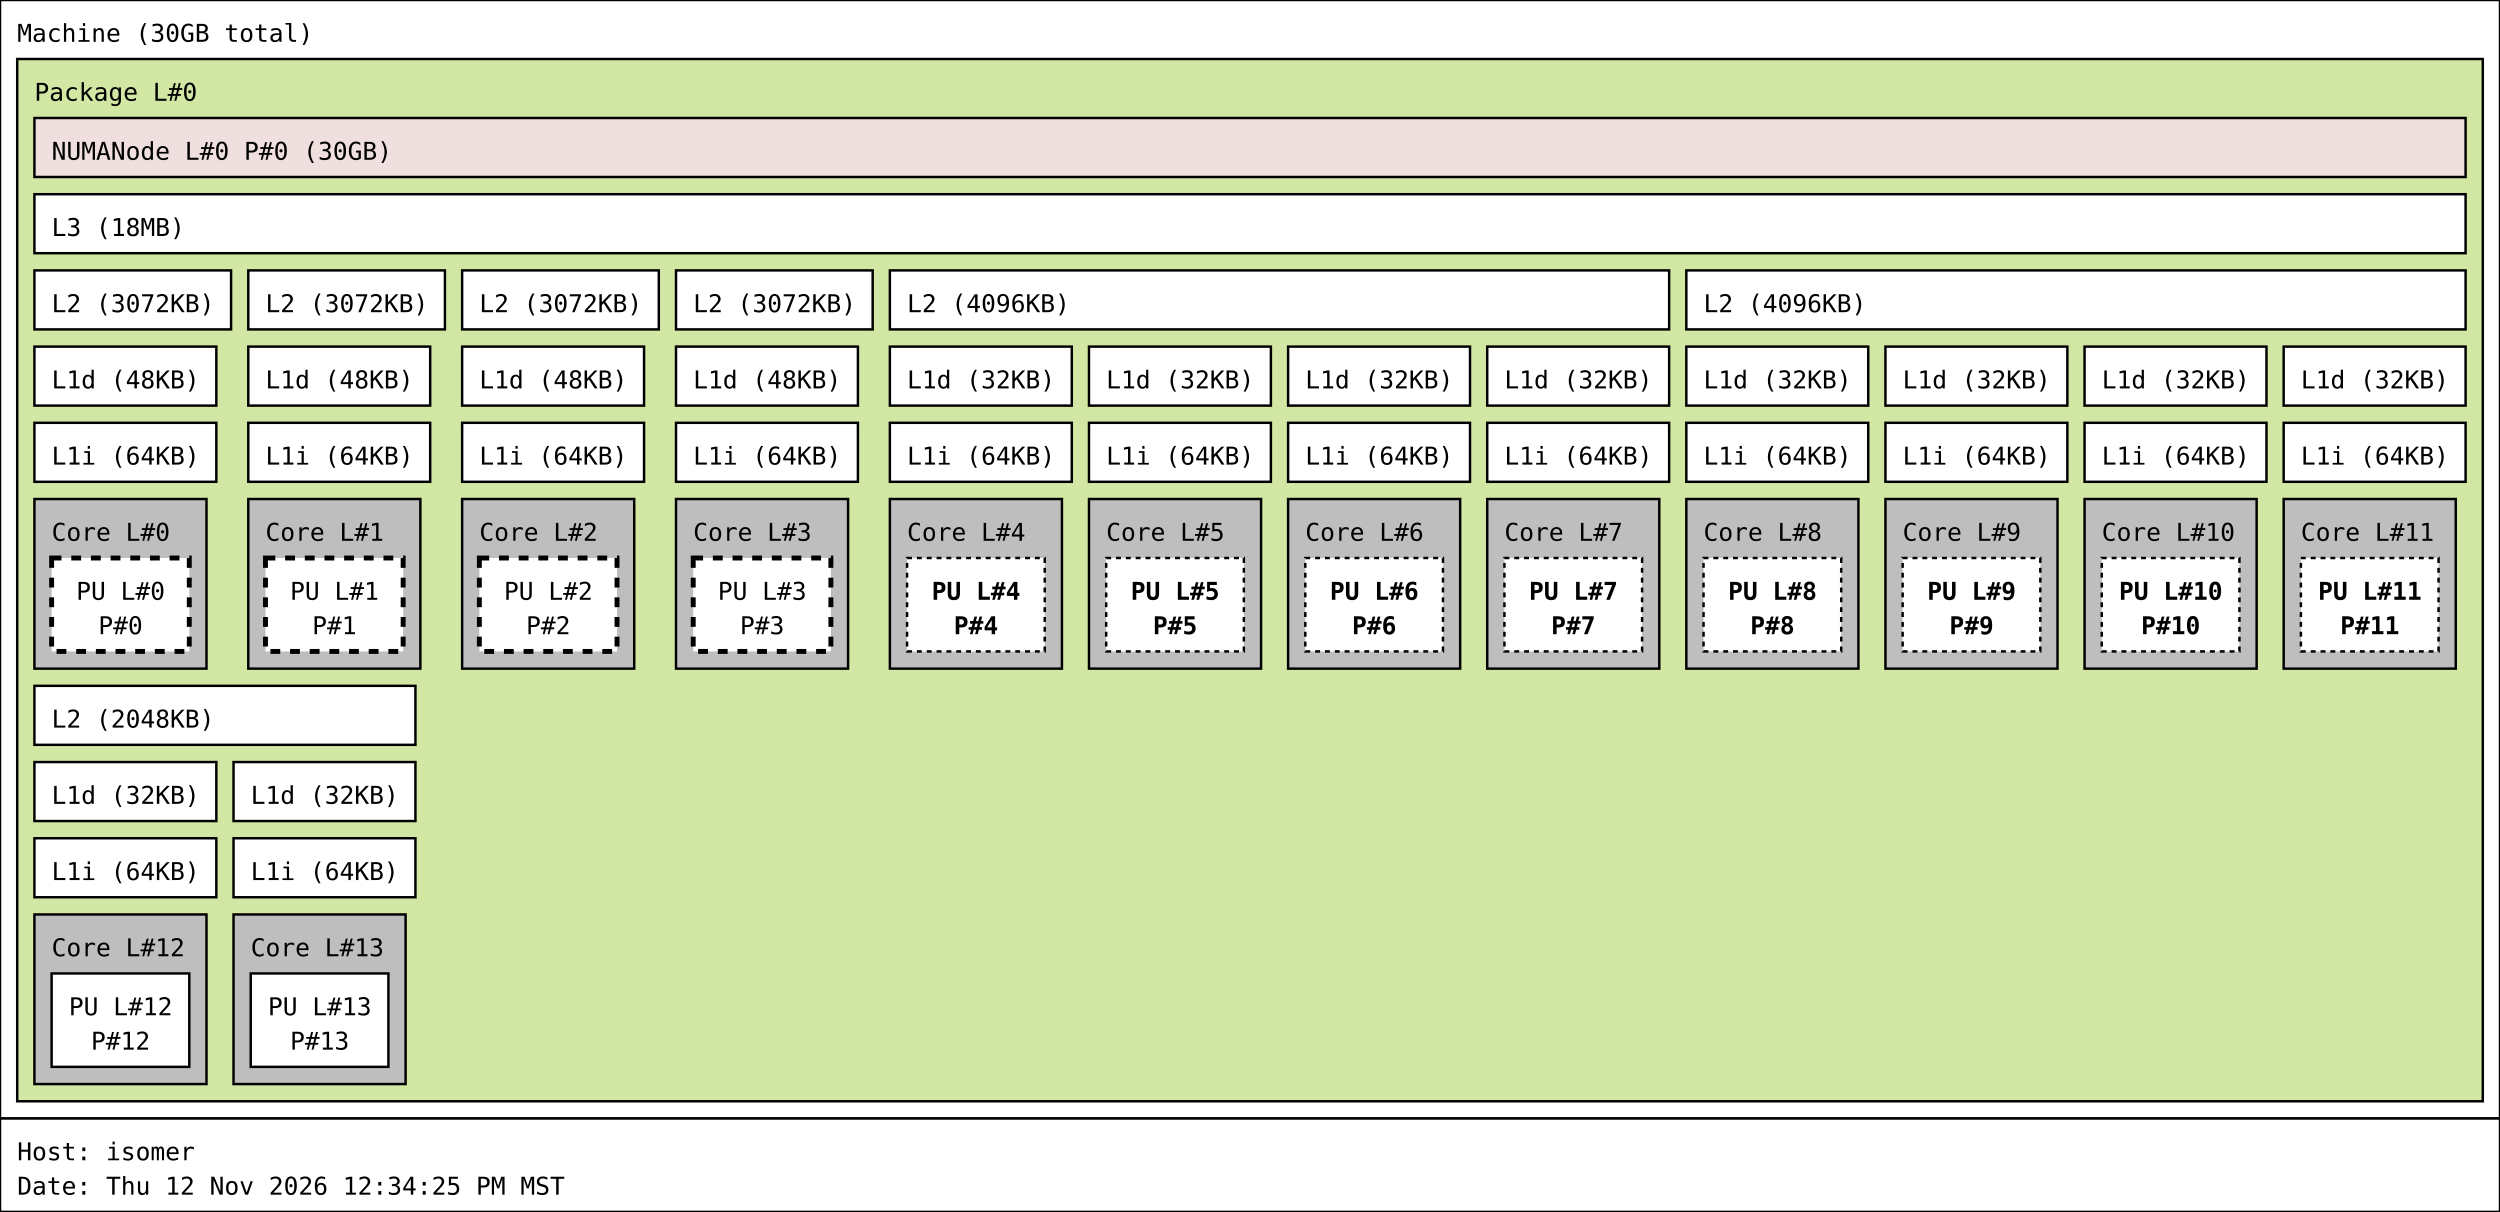
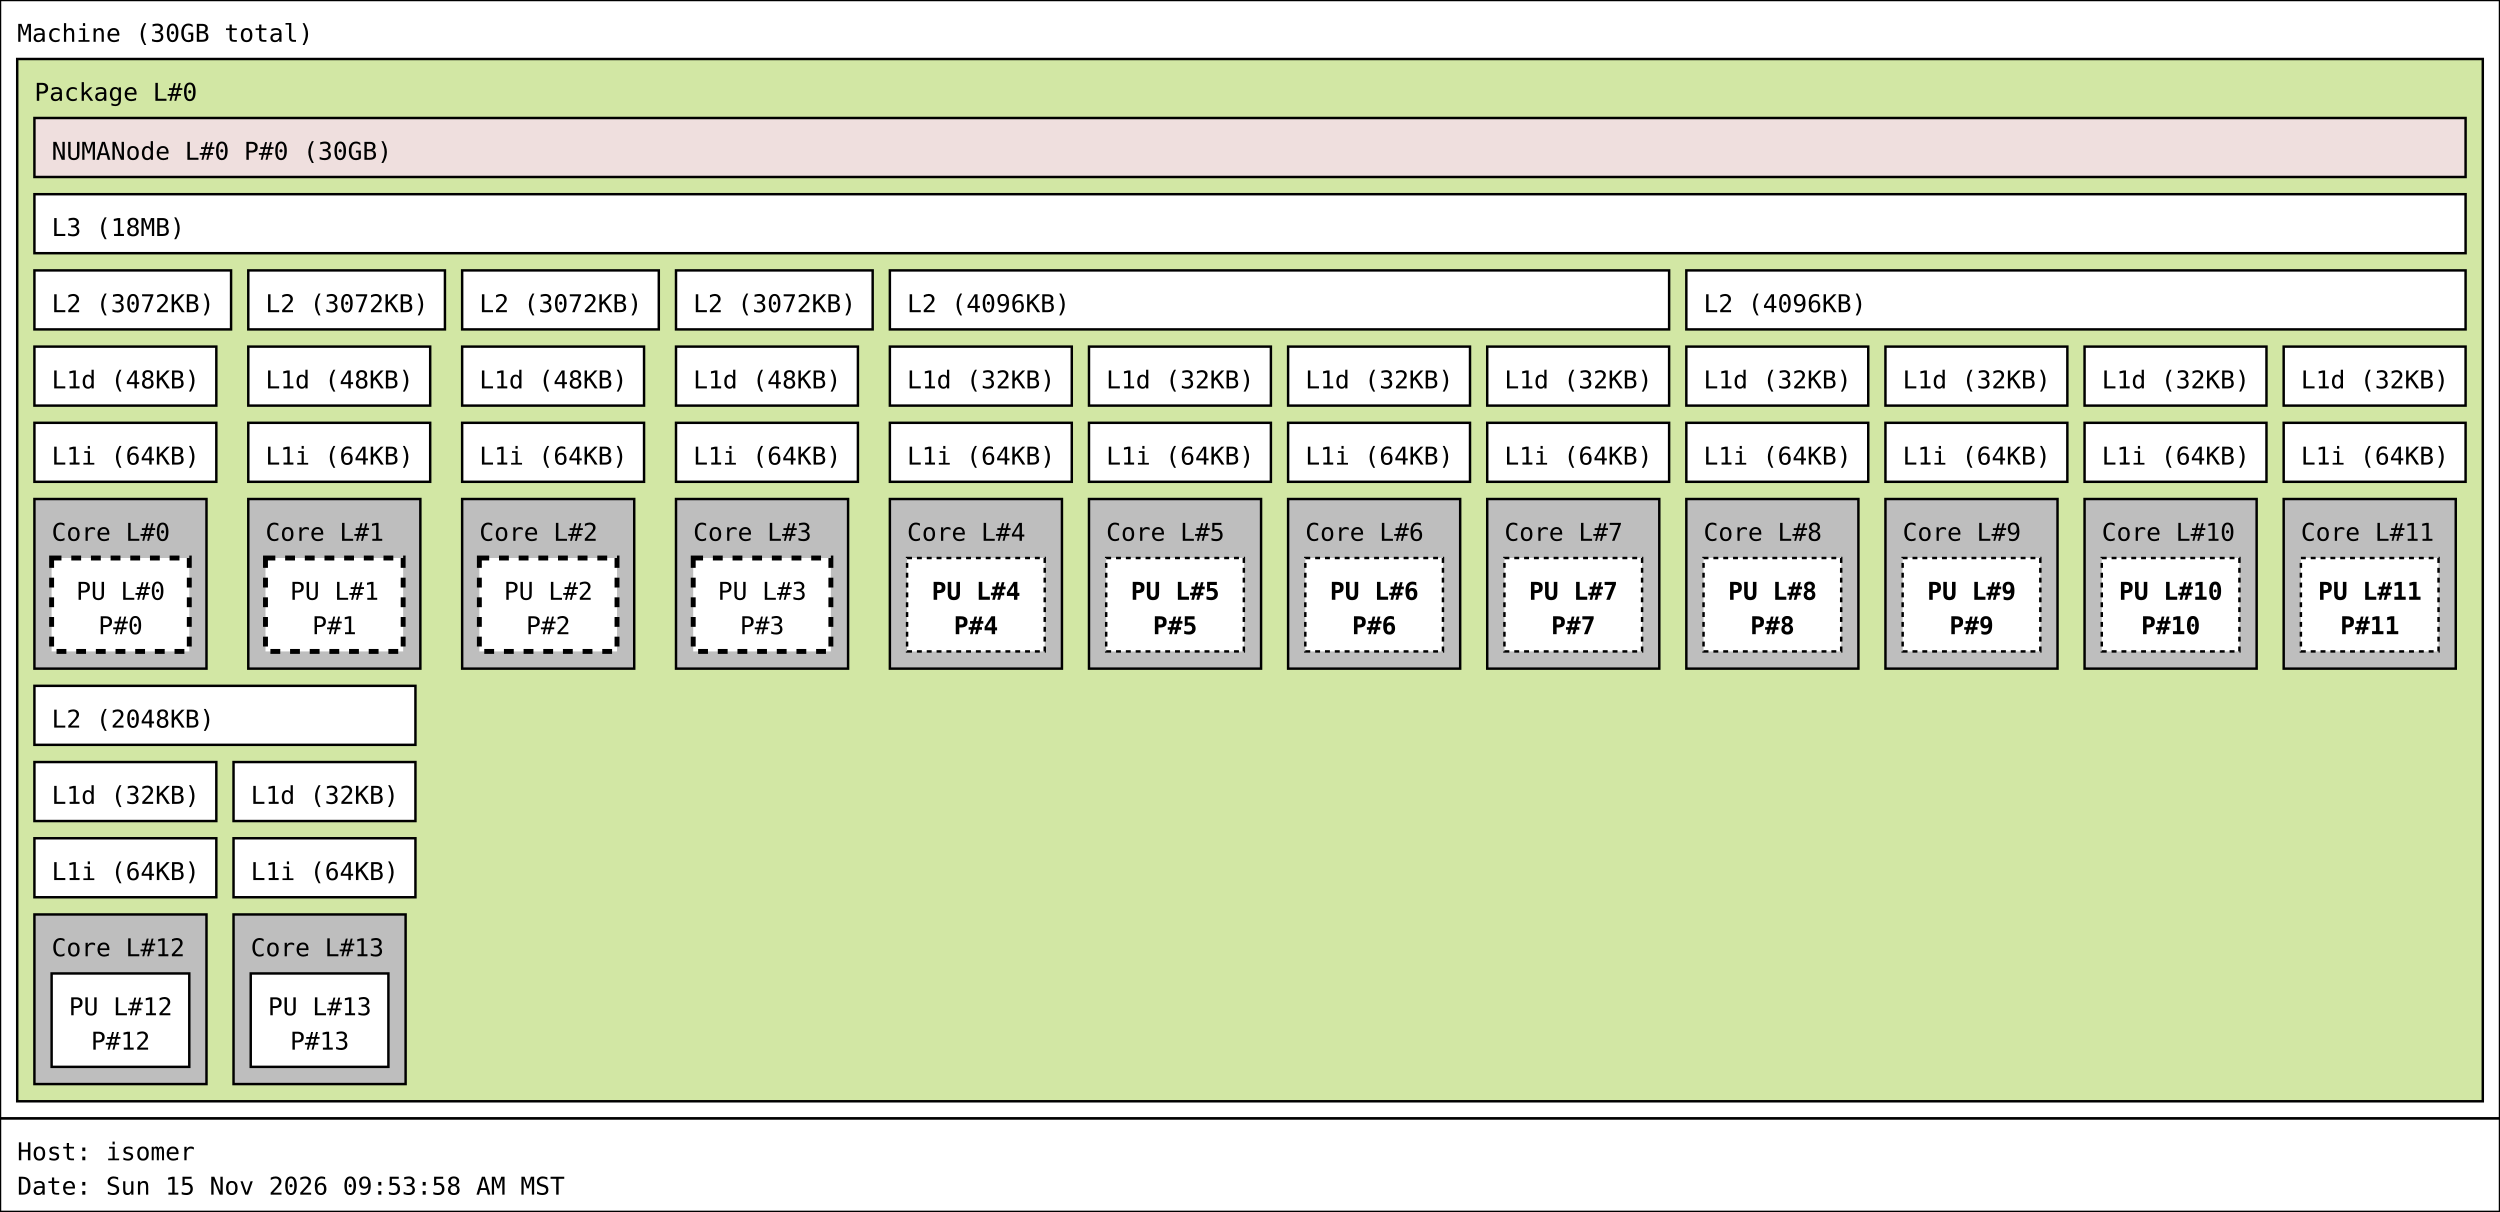
<svg xmlns="http://www.w3.org/2000/svg" width="1017px" height="493px" viewBox="0 0 1017px 493px" version="1.1">
  <rect id="Machine_0_rect" class="Machine" x="0" y="0" width="1017" height="455" fill="rgb(255,255,255)" stroke="rgb(0,0,0)" stroke-width="1" />
  <text id="Machine_0_text" class="Machine" font-family="Monospace" x="7" y="17" fill="rgb(0,0,0)" font-size="10px">Machine (30GB total)</text>
  <rect id="Package_0_rect" class="Package" x="7" y="24" width="1003" height="424" fill="rgb(210,231,164)" stroke="rgb(0,0,0)" stroke-width="1" />
  <text id="Package_0_text" class="Package" font-family="Monospace" x="14" y="41" fill="rgb(0,0,0)" font-size="10px">Package L#0</text>
  <rect id="L3_0_rect" class="L3" x="14" y="79" width="989" height="24" fill="rgb(255,255,255)" stroke="rgb(0,0,0)" stroke-width="1" />
  <text id="L3_0_text" class="L3" font-family="Monospace" x="21" y="96" fill="rgb(0,0,0)" font-size="10px">L3 (18MB)</text>
  <rect id="L2_0_rect" class="L2" x="14" y="110" width="80" height="24" fill="rgb(255,255,255)" stroke="rgb(0,0,0)" stroke-width="1" />
  <text id="L2_0_text" class="L2" font-family="Monospace" x="21" y="127" fill="rgb(0,0,0)" font-size="10px">L2 (3072KB)</text>
  <rect id="L1d_0_rect" class="L1d" x="14" y="141" width="74" height="24" fill="rgb(255,255,255)" stroke="rgb(0,0,0)" stroke-width="1" />
  <text id="L1d_0_text" class="L1d" font-family="Monospace" x="21" y="158" fill="rgb(0,0,0)" font-size="10px">L1d (48KB)</text>
  <rect id="L1i_0_rect" class="L1i" x="14" y="172" width="74" height="24" fill="rgb(255,255,255)" stroke="rgb(0,0,0)" stroke-width="1" />
  <text id="L1i_0_text" class="L1i" font-family="Monospace" x="21" y="189" fill="rgb(0,0,0)" font-size="10px">L1i (64KB)</text>
  <rect id="Core_0_rect" class="Core" x="14" y="203" width="70" height="69" fill="rgb(190,190,190)" stroke="rgb(0,0,0)" stroke-width="1" />
  <text id="Core_0_text" class="Core" font-family="Monospace" x="21" y="220" fill="rgb(0,0,0)" font-size="10px">Core L#0</text>
  <rect id="PU_0_rect" class="PU" x="21" y="227" width="56" height="38" fill="rgb(255,255,255)" stroke="rgb(0,0,0)" stroke-width="2" stroke-dasharray="4" />
  <text id="PU_0_text" class="PU" font-family="Monospace" x="31" y="244" fill="rgb(0,0,0)" font-size="10px">PU L#0</text>
  <text id="PU_0_text_1" class="PU" font-family="Monospace" x="40" y="258" fill="rgb(0,0,0)" font-size="10px">P#0</text>
  <rect id="L2_1_rect" class="L2" x="101" y="110" width="80" height="24" fill="rgb(255,255,255)" stroke="rgb(0,0,0)" stroke-width="1" />
  <text id="L2_1_text" class="L2" font-family="Monospace" x="108" y="127" fill="rgb(0,0,0)" font-size="10px">L2 (3072KB)</text>
  <rect id="L1d_1_rect" class="L1d" x="101" y="141" width="74" height="24" fill="rgb(255,255,255)" stroke="rgb(0,0,0)" stroke-width="1" />
  <text id="L1d_1_text" class="L1d" font-family="Monospace" x="108" y="158" fill="rgb(0,0,0)" font-size="10px">L1d (48KB)</text>
  <rect id="L1i_1_rect" class="L1i" x="101" y="172" width="74" height="24" fill="rgb(255,255,255)" stroke="rgb(0,0,0)" stroke-width="1" />
  <text id="L1i_1_text" class="L1i" font-family="Monospace" x="108" y="189" fill="rgb(0,0,0)" font-size="10px">L1i (64KB)</text>
  <rect id="Core_1_rect" class="Core" x="101" y="203" width="70" height="69" fill="rgb(190,190,190)" stroke="rgb(0,0,0)" stroke-width="1" />
  <text id="Core_1_text" class="Core" font-family="Monospace" x="108" y="220" fill="rgb(0,0,0)" font-size="10px">Core L#1</text>
  <rect id="PU_1_rect" class="PU" x="108" y="227" width="56" height="38" fill="rgb(255,255,255)" stroke="rgb(0,0,0)" stroke-width="2" stroke-dasharray="4" />
  <text id="PU_1_text" class="PU" font-family="Monospace" x="118" y="244" fill="rgb(0,0,0)" font-size="10px">PU L#1</text>
  <text id="PU_1_text_1" class="PU" font-family="Monospace" x="127" y="258" fill="rgb(0,0,0)" font-size="10px">P#1</text>
  <rect id="L2_2_rect" class="L2" x="188" y="110" width="80" height="24" fill="rgb(255,255,255)" stroke="rgb(0,0,0)" stroke-width="1" />
  <text id="L2_2_text" class="L2" font-family="Monospace" x="195" y="127" fill="rgb(0,0,0)" font-size="10px">L2 (3072KB)</text>
  <rect id="L1d_2_rect" class="L1d" x="188" y="141" width="74" height="24" fill="rgb(255,255,255)" stroke="rgb(0,0,0)" stroke-width="1" />
  <text id="L1d_2_text" class="L1d" font-family="Monospace" x="195" y="158" fill="rgb(0,0,0)" font-size="10px">L1d (48KB)</text>
  <rect id="L1i_2_rect" class="L1i" x="188" y="172" width="74" height="24" fill="rgb(255,255,255)" stroke="rgb(0,0,0)" stroke-width="1" />
  <text id="L1i_2_text" class="L1i" font-family="Monospace" x="195" y="189" fill="rgb(0,0,0)" font-size="10px">L1i (64KB)</text>
  <rect id="Core_2_rect" class="Core" x="188" y="203" width="70" height="69" fill="rgb(190,190,190)" stroke="rgb(0,0,0)" stroke-width="1" />
  <text id="Core_2_text" class="Core" font-family="Monospace" x="195" y="220" fill="rgb(0,0,0)" font-size="10px">Core L#2</text>
  <rect id="PU_2_rect" class="PU" x="195" y="227" width="56" height="38" fill="rgb(255,255,255)" stroke="rgb(0,0,0)" stroke-width="2" stroke-dasharray="4" />
  <text id="PU_2_text" class="PU" font-family="Monospace" x="205" y="244" fill="rgb(0,0,0)" font-size="10px">PU L#2</text>
  <text id="PU_2_text_1" class="PU" font-family="Monospace" x="214" y="258" fill="rgb(0,0,0)" font-size="10px">P#2</text>
  <rect id="L2_3_rect" class="L2" x="275" y="110" width="80" height="24" fill="rgb(255,255,255)" stroke="rgb(0,0,0)" stroke-width="1" />
  <text id="L2_3_text" class="L2" font-family="Monospace" x="282" y="127" fill="rgb(0,0,0)" font-size="10px">L2 (3072KB)</text>
  <rect id="L1d_3_rect" class="L1d" x="275" y="141" width="74" height="24" fill="rgb(255,255,255)" stroke="rgb(0,0,0)" stroke-width="1" />
  <text id="L1d_3_text" class="L1d" font-family="Monospace" x="282" y="158" fill="rgb(0,0,0)" font-size="10px">L1d (48KB)</text>
  <rect id="L1i_3_rect" class="L1i" x="275" y="172" width="74" height="24" fill="rgb(255,255,255)" stroke="rgb(0,0,0)" stroke-width="1" />
  <text id="L1i_3_text" class="L1i" font-family="Monospace" x="282" y="189" fill="rgb(0,0,0)" font-size="10px">L1i (64KB)</text>
  <rect id="Core_3_rect" class="Core" x="275" y="203" width="70" height="69" fill="rgb(190,190,190)" stroke="rgb(0,0,0)" stroke-width="1" />
  <text id="Core_3_text" class="Core" font-family="Monospace" x="282" y="220" fill="rgb(0,0,0)" font-size="10px">Core L#3</text>
  <rect id="PU_3_rect" class="PU" x="282" y="227" width="56" height="38" fill="rgb(255,255,255)" stroke="rgb(0,0,0)" stroke-width="2" stroke-dasharray="4" />
  <text id="PU_3_text" class="PU" font-family="Monospace" x="292" y="244" fill="rgb(0,0,0)" font-size="10px">PU L#3</text>
  <text id="PU_3_text_1" class="PU" font-family="Monospace" x="301" y="258" fill="rgb(0,0,0)" font-size="10px">P#3</text>
  <rect id="L2_4_rect" class="L2" x="362" y="110" width="317" height="24" fill="rgb(255,255,255)" stroke="rgb(0,0,0)" stroke-width="1" />
  <text id="L2_4_text" class="L2" font-family="Monospace" x="369" y="127" fill="rgb(0,0,0)" font-size="10px">L2 (4096KB)</text>
  <rect id="L1d_4_rect" class="L1d" x="362" y="141" width="74" height="24" fill="rgb(255,255,255)" stroke="rgb(0,0,0)" stroke-width="1" />
  <text id="L1d_4_text" class="L1d" font-family="Monospace" x="369" y="158" fill="rgb(0,0,0)" font-size="10px">L1d (32KB)</text>
  <rect id="L1i_4_rect" class="L1i" x="362" y="172" width="74" height="24" fill="rgb(255,255,255)" stroke="rgb(0,0,0)" stroke-width="1" />
  <text id="L1i_4_text" class="L1i" font-family="Monospace" x="369" y="189" fill="rgb(0,0,0)" font-size="10px">L1i (64KB)</text>
  <rect id="Core_4_rect" class="Core" x="362" y="203" width="70" height="69" fill="rgb(190,190,190)" stroke="rgb(0,0,0)" stroke-width="1" />
  <text id="Core_4_text" class="Core" font-family="Monospace" x="369" y="220" fill="rgb(0,0,0)" font-size="10px">Core L#4</text>
  <rect id="PU_4_rect" class="PU" x="369" y="227" width="56" height="38" fill="rgb(255,255,255)" stroke="rgb(0,0,0)" stroke-width="1" stroke-dasharray="2" />
  <text id="PU_4_text" class="PU" font-family="Monospace" font-weight="bold" x="379" y="244" fill="rgb(0,0,0)" font-size="10px">PU L#4</text>
  <text id="PU_4_text_1" class="PU" font-family="Monospace" font-weight="bold" x="388" y="258" fill="rgb(0,0,0)" font-size="10px">P#4</text>
  <rect id="L1d_5_rect" class="L1d" x="443" y="141" width="74" height="24" fill="rgb(255,255,255)" stroke="rgb(0,0,0)" stroke-width="1" />
  <text id="L1d_5_text" class="L1d" font-family="Monospace" x="450" y="158" fill="rgb(0,0,0)" font-size="10px">L1d (32KB)</text>
  <rect id="L1i_5_rect" class="L1i" x="443" y="172" width="74" height="24" fill="rgb(255,255,255)" stroke="rgb(0,0,0)" stroke-width="1" />
  <text id="L1i_5_text" class="L1i" font-family="Monospace" x="450" y="189" fill="rgb(0,0,0)" font-size="10px">L1i (64KB)</text>
  <rect id="Core_5_rect" class="Core" x="443" y="203" width="70" height="69" fill="rgb(190,190,190)" stroke="rgb(0,0,0)" stroke-width="1" />
  <text id="Core_5_text" class="Core" font-family="Monospace" x="450" y="220" fill="rgb(0,0,0)" font-size="10px">Core L#5</text>
  <rect id="PU_5_rect" class="PU" x="450" y="227" width="56" height="38" fill="rgb(255,255,255)" stroke="rgb(0,0,0)" stroke-width="1" stroke-dasharray="2" />
  <text id="PU_5_text" class="PU" font-family="Monospace" font-weight="bold" x="460" y="244" fill="rgb(0,0,0)" font-size="10px">PU L#5</text>
  <text id="PU_5_text_1" class="PU" font-family="Monospace" font-weight="bold" x="469" y="258" fill="rgb(0,0,0)" font-size="10px">P#5</text>
  <rect id="L1d_6_rect" class="L1d" x="524" y="141" width="74" height="24" fill="rgb(255,255,255)" stroke="rgb(0,0,0)" stroke-width="1" />
  <text id="L1d_6_text" class="L1d" font-family="Monospace" x="531" y="158" fill="rgb(0,0,0)" font-size="10px">L1d (32KB)</text>
  <rect id="L1i_6_rect" class="L1i" x="524" y="172" width="74" height="24" fill="rgb(255,255,255)" stroke="rgb(0,0,0)" stroke-width="1" />
  <text id="L1i_6_text" class="L1i" font-family="Monospace" x="531" y="189" fill="rgb(0,0,0)" font-size="10px">L1i (64KB)</text>
  <rect id="Core_6_rect" class="Core" x="524" y="203" width="70" height="69" fill="rgb(190,190,190)" stroke="rgb(0,0,0)" stroke-width="1" />
  <text id="Core_6_text" class="Core" font-family="Monospace" x="531" y="220" fill="rgb(0,0,0)" font-size="10px">Core L#6</text>
  <rect id="PU_6_rect" class="PU" x="531" y="227" width="56" height="38" fill="rgb(255,255,255)" stroke="rgb(0,0,0)" stroke-width="1" stroke-dasharray="2" />
  <text id="PU_6_text" class="PU" font-family="Monospace" font-weight="bold" x="541" y="244" fill="rgb(0,0,0)" font-size="10px">PU L#6</text>
  <text id="PU_6_text_1" class="PU" font-family="Monospace" font-weight="bold" x="550" y="258" fill="rgb(0,0,0)" font-size="10px">P#6</text>
  <rect id="L1d_7_rect" class="L1d" x="605" y="141" width="74" height="24" fill="rgb(255,255,255)" stroke="rgb(0,0,0)" stroke-width="1" />
  <text id="L1d_7_text" class="L1d" font-family="Monospace" x="612" y="158" fill="rgb(0,0,0)" font-size="10px">L1d (32KB)</text>
  <rect id="L1i_7_rect" class="L1i" x="605" y="172" width="74" height="24" fill="rgb(255,255,255)" stroke="rgb(0,0,0)" stroke-width="1" />
  <text id="L1i_7_text" class="L1i" font-family="Monospace" x="612" y="189" fill="rgb(0,0,0)" font-size="10px">L1i (64KB)</text>
  <rect id="Core_7_rect" class="Core" x="605" y="203" width="70" height="69" fill="rgb(190,190,190)" stroke="rgb(0,0,0)" stroke-width="1" />
  <text id="Core_7_text" class="Core" font-family="Monospace" x="612" y="220" fill="rgb(0,0,0)" font-size="10px">Core L#7</text>
  <rect id="PU_7_rect" class="PU" x="612" y="227" width="56" height="38" fill="rgb(255,255,255)" stroke="rgb(0,0,0)" stroke-width="1" stroke-dasharray="2" />
  <text id="PU_7_text" class="PU" font-family="Monospace" font-weight="bold" x="622" y="244" fill="rgb(0,0,0)" font-size="10px">PU L#7</text>
  <text id="PU_7_text_1" class="PU" font-family="Monospace" font-weight="bold" x="631" y="258" fill="rgb(0,0,0)" font-size="10px">P#7</text>
  <rect id="L2_5_rect" class="L2" x="686" y="110" width="317" height="24" fill="rgb(255,255,255)" stroke="rgb(0,0,0)" stroke-width="1" />
  <text id="L2_5_text" class="L2" font-family="Monospace" x="693" y="127" fill="rgb(0,0,0)" font-size="10px">L2 (4096KB)</text>
  <rect id="L1d_8_rect" class="L1d" x="686" y="141" width="74" height="24" fill="rgb(255,255,255)" stroke="rgb(0,0,0)" stroke-width="1" />
  <text id="L1d_8_text" class="L1d" font-family="Monospace" x="693" y="158" fill="rgb(0,0,0)" font-size="10px">L1d (32KB)</text>
  <rect id="L1i_8_rect" class="L1i" x="686" y="172" width="74" height="24" fill="rgb(255,255,255)" stroke="rgb(0,0,0)" stroke-width="1" />
  <text id="L1i_8_text" class="L1i" font-family="Monospace" x="693" y="189" fill="rgb(0,0,0)" font-size="10px">L1i (64KB)</text>
  <rect id="Core_8_rect" class="Core" x="686" y="203" width="70" height="69" fill="rgb(190,190,190)" stroke="rgb(0,0,0)" stroke-width="1" />
  <text id="Core_8_text" class="Core" font-family="Monospace" x="693" y="220" fill="rgb(0,0,0)" font-size="10px">Core L#8</text>
  <rect id="PU_8_rect" class="PU" x="693" y="227" width="56" height="38" fill="rgb(255,255,255)" stroke="rgb(0,0,0)" stroke-width="1" stroke-dasharray="2" />
  <text id="PU_8_text" class="PU" font-family="Monospace" font-weight="bold" x="703" y="244" fill="rgb(0,0,0)" font-size="10px">PU L#8</text>
  <text id="PU_8_text_1" class="PU" font-family="Monospace" font-weight="bold" x="712" y="258" fill="rgb(0,0,0)" font-size="10px">P#8</text>
  <rect id="L1d_9_rect" class="L1d" x="767" y="141" width="74" height="24" fill="rgb(255,255,255)" stroke="rgb(0,0,0)" stroke-width="1" />
  <text id="L1d_9_text" class="L1d" font-family="Monospace" x="774" y="158" fill="rgb(0,0,0)" font-size="10px">L1d (32KB)</text>
  <rect id="L1i_9_rect" class="L1i" x="767" y="172" width="74" height="24" fill="rgb(255,255,255)" stroke="rgb(0,0,0)" stroke-width="1" />
  <text id="L1i_9_text" class="L1i" font-family="Monospace" x="774" y="189" fill="rgb(0,0,0)" font-size="10px">L1i (64KB)</text>
  <rect id="Core_9_rect" class="Core" x="767" y="203" width="70" height="69" fill="rgb(190,190,190)" stroke="rgb(0,0,0)" stroke-width="1" />
  <text id="Core_9_text" class="Core" font-family="Monospace" x="774" y="220" fill="rgb(0,0,0)" font-size="10px">Core L#9</text>
  <rect id="PU_9_rect" class="PU" x="774" y="227" width="56" height="38" fill="rgb(255,255,255)" stroke="rgb(0,0,0)" stroke-width="1" stroke-dasharray="2" />
  <text id="PU_9_text" class="PU" font-family="Monospace" font-weight="bold" x="784" y="244" fill="rgb(0,0,0)" font-size="10px">PU L#9</text>
  <text id="PU_9_text_1" class="PU" font-family="Monospace" font-weight="bold" x="793" y="258" fill="rgb(0,0,0)" font-size="10px">P#9</text>
  <rect id="L1d_10_rect" class="L1d" x="848" y="141" width="74" height="24" fill="rgb(255,255,255)" stroke="rgb(0,0,0)" stroke-width="1" />
  <text id="L1d_10_text" class="L1d" font-family="Monospace" x="855" y="158" fill="rgb(0,0,0)" font-size="10px">L1d (32KB)</text>
  <rect id="L1i_10_rect" class="L1i" x="848" y="172" width="74" height="24" fill="rgb(255,255,255)" stroke="rgb(0,0,0)" stroke-width="1" />
  <text id="L1i_10_text" class="L1i" font-family="Monospace" x="855" y="189" fill="rgb(0,0,0)" font-size="10px">L1i (64KB)</text>
  <rect id="Core_10_rect" class="Core" x="848" y="203" width="70" height="69" fill="rgb(190,190,190)" stroke="rgb(0,0,0)" stroke-width="1" />
  <text id="Core_10_text" class="Core" font-family="Monospace" x="855" y="220" fill="rgb(0,0,0)" font-size="10px">Core L#10</text>
  <rect id="PU_10_rect" class="PU" x="855" y="227" width="56" height="38" fill="rgb(255,255,255)" stroke="rgb(0,0,0)" stroke-width="1" stroke-dasharray="2" />
  <text id="PU_10_text" class="PU" font-family="Monospace" font-weight="bold" x="862" y="244" fill="rgb(0,0,0)" font-size="10px">PU L#10</text>
  <text id="PU_10_text_1" class="PU" font-family="Monospace" font-weight="bold" x="871" y="258" fill="rgb(0,0,0)" font-size="10px">P#10</text>
  <rect id="L1d_11_rect" class="L1d" x="929" y="141" width="74" height="24" fill="rgb(255,255,255)" stroke="rgb(0,0,0)" stroke-width="1" />
  <text id="L1d_11_text" class="L1d" font-family="Monospace" x="936" y="158" fill="rgb(0,0,0)" font-size="10px">L1d (32KB)</text>
  <rect id="L1i_11_rect" class="L1i" x="929" y="172" width="74" height="24" fill="rgb(255,255,255)" stroke="rgb(0,0,0)" stroke-width="1" />
  <text id="L1i_11_text" class="L1i" font-family="Monospace" x="936" y="189" fill="rgb(0,0,0)" font-size="10px">L1i (64KB)</text>
  <rect id="Core_11_rect" class="Core" x="929" y="203" width="70" height="69" fill="rgb(190,190,190)" stroke="rgb(0,0,0)" stroke-width="1" />
  <text id="Core_11_text" class="Core" font-family="Monospace" x="936" y="220" fill="rgb(0,0,0)" font-size="10px">Core L#11</text>
  <rect id="PU_11_rect" class="PU" x="936" y="227" width="56" height="38" fill="rgb(255,255,255)" stroke="rgb(0,0,0)" stroke-width="1" stroke-dasharray="2" />
  <text id="PU_11_text" class="PU" font-family="Monospace" font-weight="bold" x="943" y="244" fill="rgb(0,0,0)" font-size="10px">PU L#11</text>
  <text id="PU_11_text_1" class="PU" font-family="Monospace" font-weight="bold" x="952" y="258" fill="rgb(0,0,0)" font-size="10px">P#11</text>
  <rect id="L2_6_rect" class="L2" x="14" y="279" width="155" height="24" fill="rgb(255,255,255)" stroke="rgb(0,0,0)" stroke-width="1" />
  <text id="L2_6_text" class="L2" font-family="Monospace" x="21" y="296" fill="rgb(0,0,0)" font-size="10px">L2 (2048KB)</text>
  <rect id="L1d_12_rect" class="L1d" x="14" y="310" width="74" height="24" fill="rgb(255,255,255)" stroke="rgb(0,0,0)" stroke-width="1" />
  <text id="L1d_12_text" class="L1d" font-family="Monospace" x="21" y="327" fill="rgb(0,0,0)" font-size="10px">L1d (32KB)</text>
  <rect id="L1i_12_rect" class="L1i" x="14" y="341" width="74" height="24" fill="rgb(255,255,255)" stroke="rgb(0,0,0)" stroke-width="1" />
  <text id="L1i_12_text" class="L1i" font-family="Monospace" x="21" y="358" fill="rgb(0,0,0)" font-size="10px">L1i (64KB)</text>
  <rect id="Core_12_rect" class="Core" x="14" y="372" width="70" height="69" fill="rgb(190,190,190)" stroke="rgb(0,0,0)" stroke-width="1" />
  <text id="Core_12_text" class="Core" font-family="Monospace" x="21" y="389" fill="rgb(0,0,0)" font-size="10px">Core L#12</text>
  <rect id="PU_12_rect" class="PU" x="21" y="396" width="56" height="38" fill="rgb(255,255,255)" stroke="rgb(0,0,0)" stroke-width="1" />
  <text id="PU_12_text" class="PU" font-family="Monospace" x="28" y="413" fill="rgb(0,0,0)" font-size="10px">PU L#12</text>
  <text id="PU_12_text_1" class="PU" font-family="Monospace" x="37" y="427" fill="rgb(0,0,0)" font-size="10px">P#12</text>
  <rect id="L1d_13_rect" class="L1d" x="95" y="310" width="74" height="24" fill="rgb(255,255,255)" stroke="rgb(0,0,0)" stroke-width="1" />
  <text id="L1d_13_text" class="L1d" font-family="Monospace" x="102" y="327" fill="rgb(0,0,0)" font-size="10px">L1d (32KB)</text>
  <rect id="L1i_13_rect" class="L1i" x="95" y="341" width="74" height="24" fill="rgb(255,255,255)" stroke="rgb(0,0,0)" stroke-width="1" />
  <text id="L1i_13_text" class="L1i" font-family="Monospace" x="102" y="358" fill="rgb(0,0,0)" font-size="10px">L1i (64KB)</text>
  <rect id="Core_13_rect" class="Core" x="95" y="372" width="70" height="69" fill="rgb(190,190,190)" stroke="rgb(0,0,0)" stroke-width="1" />
  <text id="Core_13_text" class="Core" font-family="Monospace" x="102" y="389" fill="rgb(0,0,0)" font-size="10px">Core L#13</text>
  <rect id="PU_13_rect" class="PU" x="102" y="396" width="56" height="38" fill="rgb(255,255,255)" stroke="rgb(0,0,0)" stroke-width="1" />
  <text id="PU_13_text" class="PU" font-family="Monospace" x="109" y="413" fill="rgb(0,0,0)" font-size="10px">PU L#13</text>
  <text id="PU_13_text_1" class="PU" font-family="Monospace" x="118" y="427" fill="rgb(0,0,0)" font-size="10px">P#13</text>
  <rect id="NUMANode_0_rect" class="NUMANode" x="14" y="48" width="989" height="24" fill="rgb(239,223,222)" stroke="rgb(0,0,0)" stroke-width="1" />
  <text id="NUMANode_0_text" class="NUMANode" font-family="Monospace" x="21" y="65" fill="rgb(0,0,0)" font-size="10px">NUMANode L#0 P#0 (30GB)</text>
  <rect id="anon_rect" x="0" y="455" width="1017" height="38" fill="rgb(255,255,255)" stroke="rgb(0,0,0)" stroke-width="1" />
  <text id="anon_text" font-family="Monospace" x="7" y="472" fill="rgb(0,0,0)" font-size="10px">Host: isomer</text>
-   <text id="anon_text_1" font-family="Monospace" x="7" y="486" fill="rgb(0,0,0)" font-size="10px">Date: Thu 12 Nov 2026 12:34:25 PM MST</text>
+   <text id="anon_text_1" font-family="Monospace" x="7" y="486" fill="rgb(0,0,0)" font-size="10px">Date: Sun 15 Nov 2026 09:53:58 AM MST</text>
</svg>
